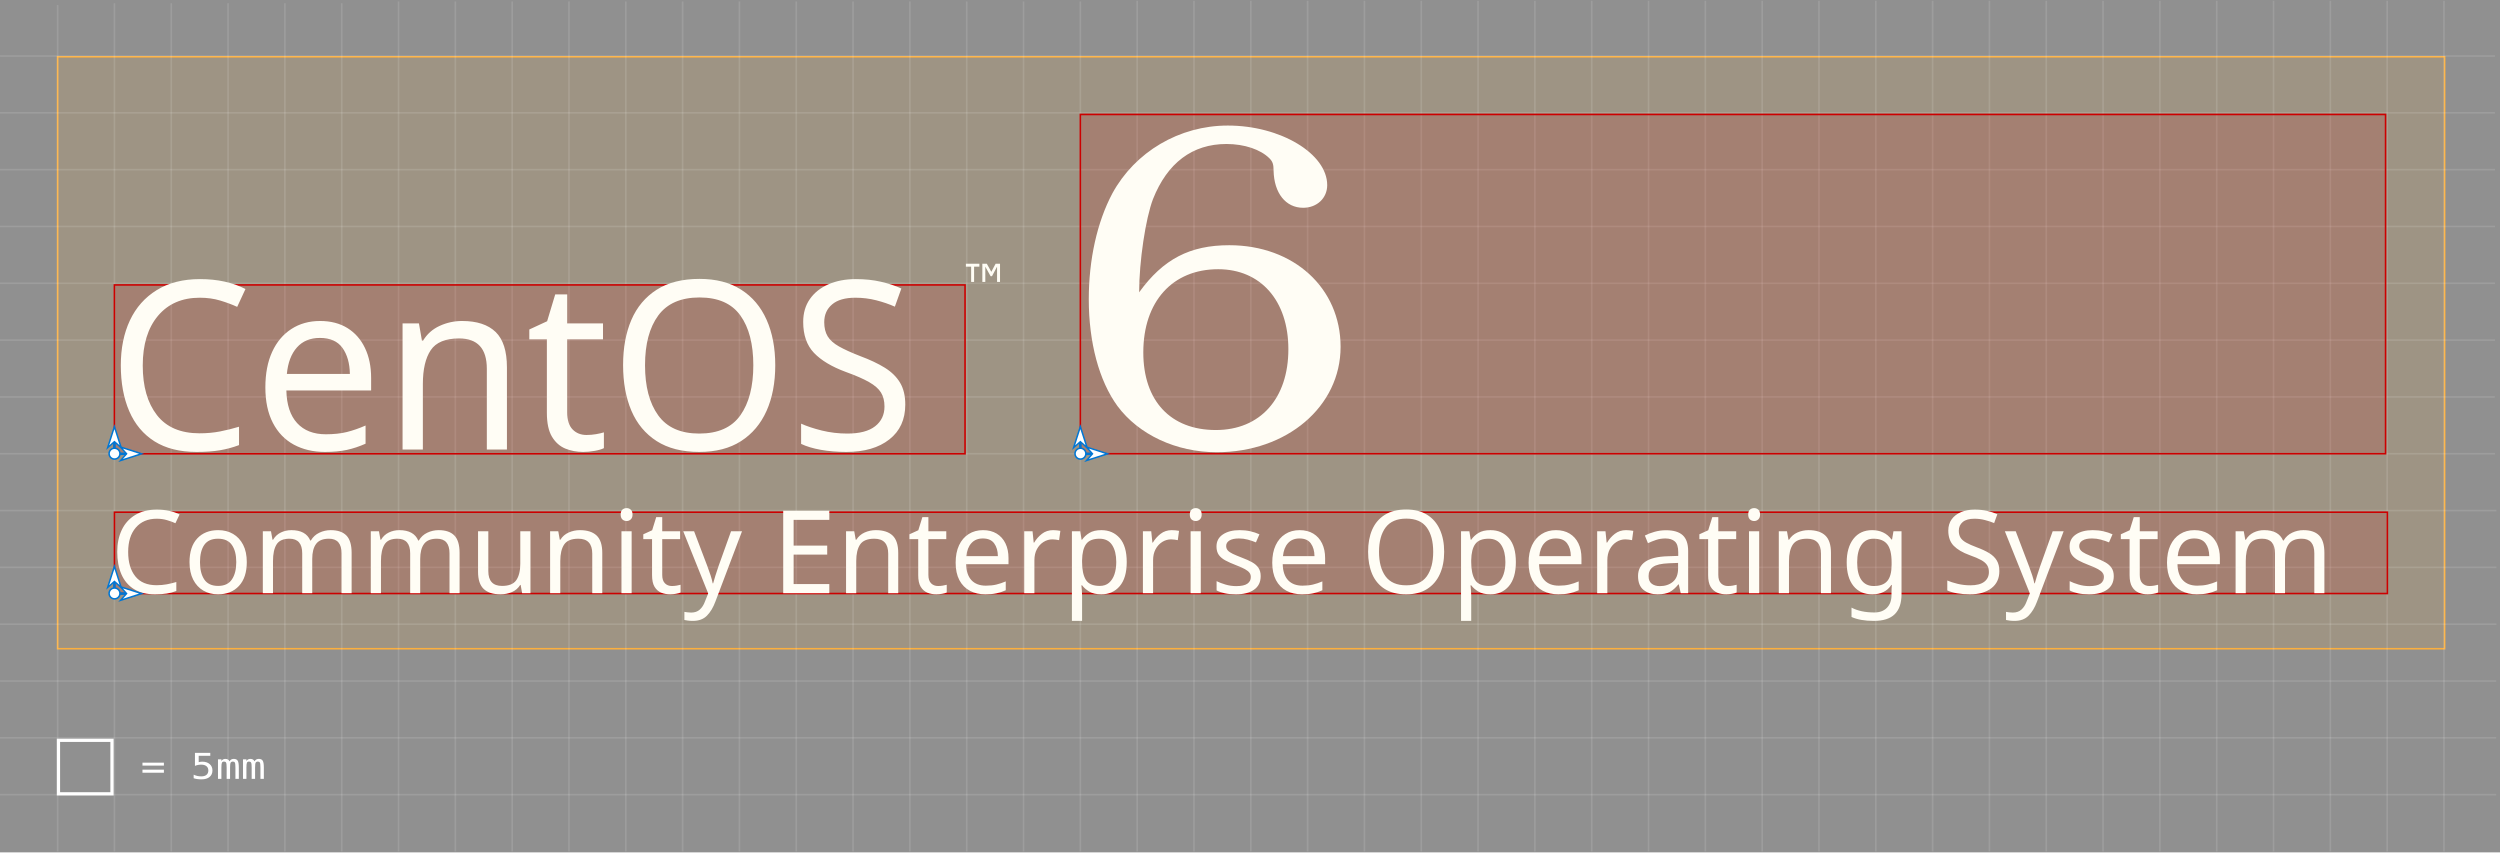
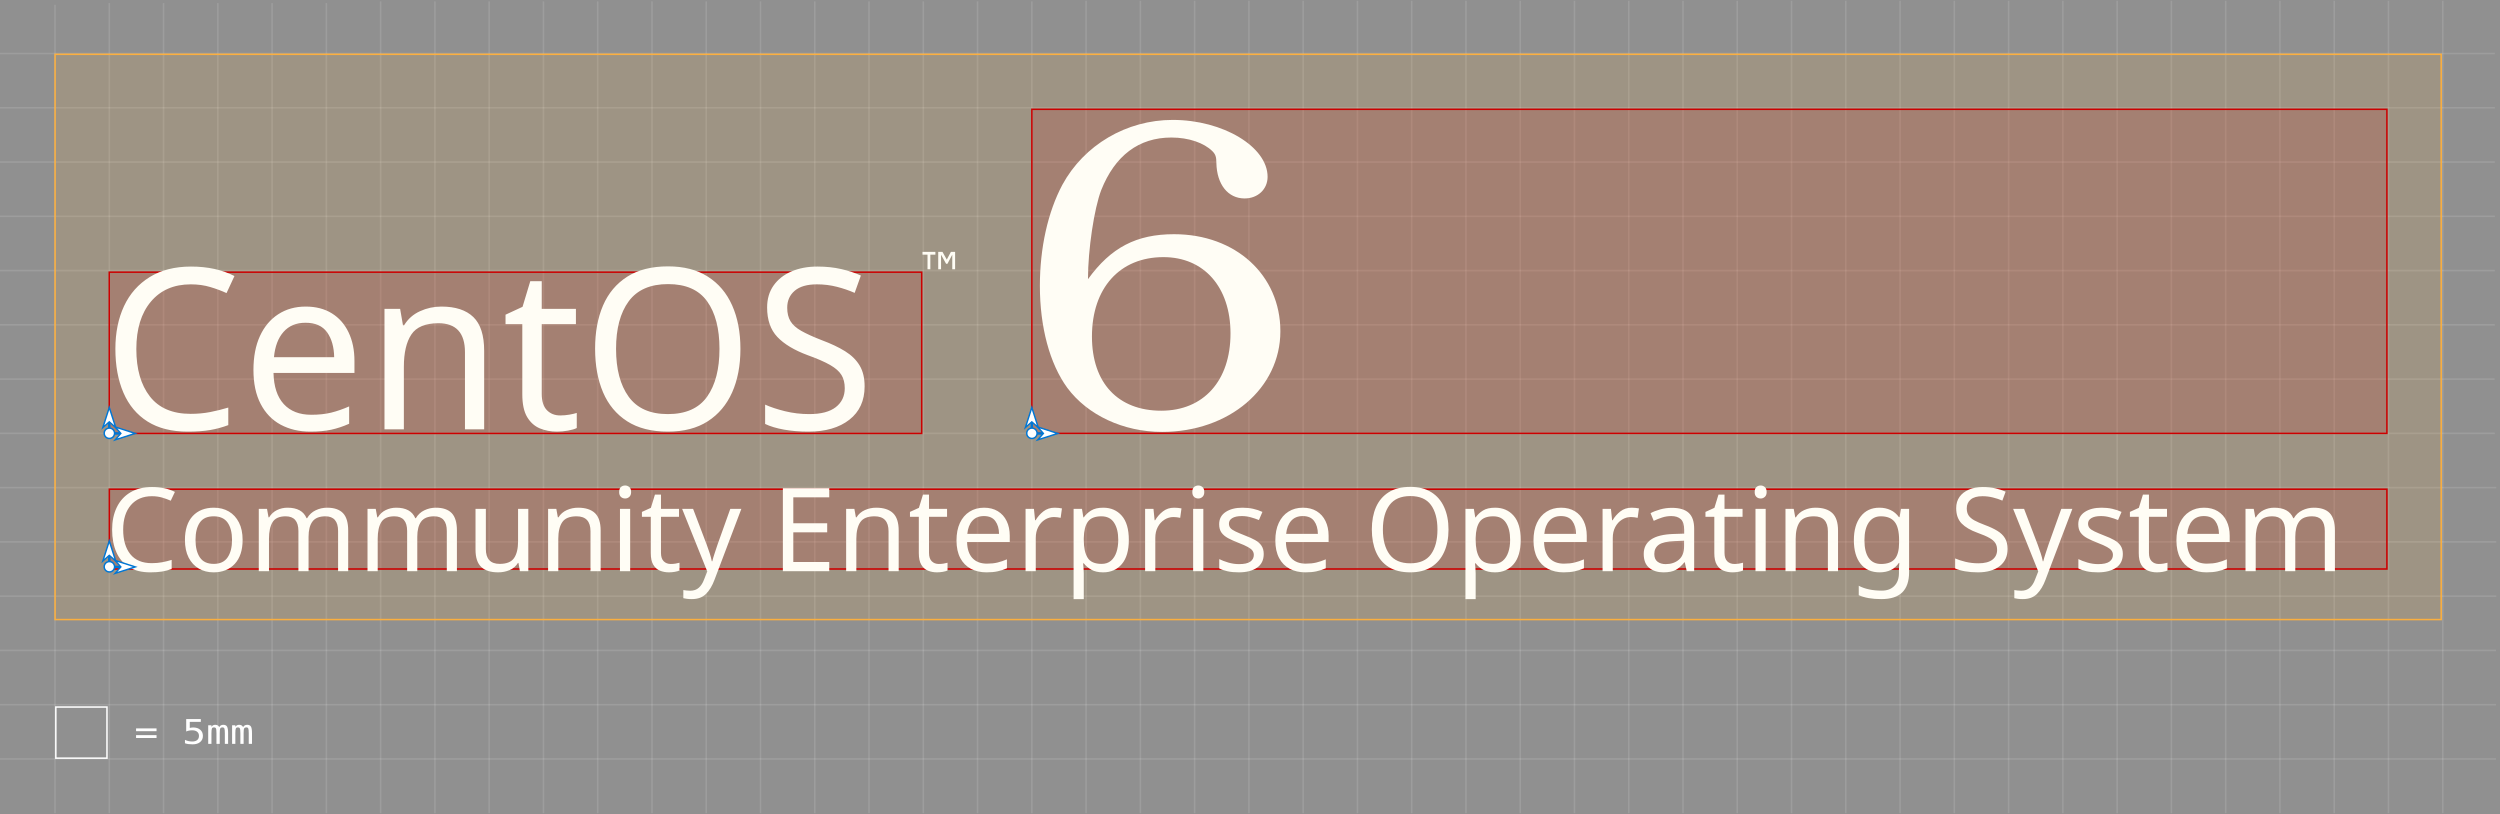
- <svg xmlns="http://www.w3.org/2000/svg" xmlns:xlink="http://www.w3.org/1999/xlink" width="779.528" height="265.748" id="svg3106" version="1.0">
+ <svg xmlns="http://www.w3.org/2000/svg" xmlns:xlink="http://www.w3.org/1999/xlink" width="816.188" height="265.748" id="svg3106" version="1.0">
  <defs id="defs3108">
    <clipPath clipPathUnits="userSpaceOnUse" id="clipPath4429">
      <g transform="matrix(0.9947658,0,0,1,1.786099,0)" id="g4431">
        <path style="fill:#eea623;fill-opacity:1;fill-rule:evenodd;stroke:none;stroke-width:30;stroke-linecap:round;stroke-linejoin:round;marker:none;marker-start:none;marker-mid:none;marker-end:none;stroke-miterlimit:4;stroke-dasharray:none;stroke-dashoffset:0;stroke-opacity:1;visibility:visible;display:inline;overflow:visible" d="M 322.541,2800.938 L 318.106,2806.667 L 313.671,2800.938 L 313.671,2757.795 L 294.732,2757.795 L 318.106,2732.258 L 341.238,2757.795 L 322.541,2757.795 L 322.541,2800.938 z" id="path4433" />
      </g>
    </clipPath>
  </defs>
  <g id="layer1" transform="translate(-0.2825948,-822.0471)">
-     <rect style="fill:#8c8c8c;fill-opacity:0.955;stroke:none;stroke-width:1;stroke-linecap:round;stroke-linejoin:miter;stroke-miterlimit:4;stroke-dasharray:none;stroke-dashoffset:0;stroke-opacity:0.089;display:inline" id="CENTOSARTWORK" width="779.528" height="265.748" x="0.283" y="822.047" clip-path="none" />
-     <rect y="839.764" x="18.249" height="184.56" width="744.297" id="rect5058" style="opacity:1;fill:#fcaf3e;fill-opacity:0.137;stroke:#fcaf3e;stroke-width:0.5;stroke-linecap:round;stroke-linejoin:miter;stroke-miterlimit:4;stroke-dasharray:none;stroke-opacity:1" />
+     <rect style="fill:#8c8c8c;fill-opacity:0.955;stroke:none;stroke-width:1;stroke-linecap:round;stroke-linejoin:miter;stroke-miterlimit:4;stroke-dasharray:none;stroke-dashoffset:0;stroke-opacity:0.089;display:inline" id="CENTOSARTWORK" width="816.188" height="265.748" x="0.283" y="822.047" clip-path="none" />
    <g id="g5132" style="stroke:#ffffff;stroke-width:0.5;stroke-miterlimit:4;stroke-dasharray:none;stroke-opacity:0.118">
      <path id="path3685" d="M 18.249,823.619 L 18.249,1087.545" style="fill:none;fill-rule:evenodd;stroke:#ffffff;stroke-width:0.5;stroke-linecap:butt;stroke-linejoin:miter;stroke-miterlimit:4;stroke-dasharray:none;stroke-opacity:0.118;display:inline" />
-       <path style="fill:none;fill-rule:evenodd;stroke:#ffffff;stroke-width:0.501;stroke-linecap:butt;stroke-linejoin:miter;stroke-miterlimit:4;stroke-dasharray:none;stroke-opacity:0.118;display:inline" d="M 35.965,823.06 L 35.965,1087.545" id="path3687" />
-       <path id="path3689" d="M 53.682,823.06 L 53.682,1087.545" style="fill:none;fill-rule:evenodd;stroke:#ffffff;stroke-width:0.501;stroke-linecap:butt;stroke-linejoin:miter;stroke-miterlimit:4;stroke-dasharray:none;stroke-opacity:0.118;display:inline" />
-       <path style="fill:none;fill-rule:evenodd;stroke:#ffffff;stroke-width:0.501;stroke-linecap:butt;stroke-linejoin:miter;stroke-miterlimit:4;stroke-dasharray:none;stroke-opacity:0.118;display:inline" d="M 71.399,823.06 L 71.399,1087.545" id="path3691" />
-       <path id="path3693" d="M 89.115,823.06 L 89.115,1087.545" style="fill:none;fill-rule:evenodd;stroke:#ffffff;stroke-width:0.501;stroke-linecap:butt;stroke-linejoin:miter;stroke-miterlimit:4;stroke-dasharray:none;stroke-opacity:0.118;display:inline" />
-       <path style="fill:none;fill-rule:evenodd;stroke:#ffffff;stroke-width:0.501;stroke-linecap:butt;stroke-linejoin:miter;stroke-miterlimit:4;stroke-dasharray:none;stroke-opacity:0.118;display:inline" d="M 106.832,823.06 L 106.832,1087.545" id="path3695" />
-       <path id="path3697" d="M 124.548,822.502 L 124.548,1087.545" style="fill:none;fill-rule:evenodd;stroke:#ffffff;stroke-width:0.501;stroke-linecap:butt;stroke-linejoin:miter;stroke-miterlimit:4;stroke-dasharray:none;stroke-opacity:0.118;display:inline" />
-       <path style="fill:none;fill-rule:evenodd;stroke:#ffffff;stroke-width:0.501;stroke-linecap:butt;stroke-linejoin:miter;stroke-miterlimit:4;stroke-dasharray:none;stroke-opacity:0.118;display:inline" d="M 142.265,822.502 L 142.265,1087.545" id="path3699" />
-       <path id="path3701" d="M 159.981,822.502 L 159.981,1087.545" style="fill:none;fill-rule:evenodd;stroke:#ffffff;stroke-width:0.501;stroke-linecap:butt;stroke-linejoin:miter;stroke-miterlimit:4;stroke-dasharray:none;stroke-opacity:0.118;display:inline" />
-       <path style="fill:none;fill-rule:evenodd;stroke:#ffffff;stroke-width:0.501;stroke-linecap:butt;stroke-linejoin:miter;stroke-miterlimit:4;stroke-dasharray:none;stroke-opacity:0.118;display:inline" d="M 177.698,822.502 L 177.698,1087.545" id="path3703" />
-       <path id="path3705" d="M 195.414,822.502 L 195.414,1087.545" style="fill:none;fill-rule:evenodd;stroke:#ffffff;stroke-width:0.501;stroke-linecap:butt;stroke-linejoin:miter;stroke-miterlimit:4;stroke-dasharray:none;stroke-opacity:0.118;display:inline" />
-       <path style="fill:none;fill-rule:evenodd;stroke:#ffffff;stroke-width:0.501;stroke-linecap:butt;stroke-linejoin:miter;stroke-miterlimit:4;stroke-dasharray:none;stroke-opacity:0.118;display:inline" d="M 213.131,822.502 L 213.131,1087.545" id="path3707" />
-       <path id="path3709" d="M 230.847,822.502 L 230.847,1087.545" style="fill:none;fill-rule:evenodd;stroke:#ffffff;stroke-width:0.501;stroke-linecap:butt;stroke-linejoin:miter;stroke-miterlimit:4;stroke-dasharray:none;stroke-opacity:0.118;display:inline" />
-       <path style="fill:none;fill-rule:evenodd;stroke:#ffffff;stroke-width:0.501;stroke-linecap:butt;stroke-linejoin:miter;stroke-miterlimit:4;stroke-dasharray:none;stroke-opacity:0.118;display:inline" d="M 283.997,822.502 L 283.997,1087.545" id="path3711" />
-       <path id="path3713" d="M 266.281,822.502 L 266.281,1087.545" style="fill:none;fill-rule:evenodd;stroke:#ffffff;stroke-width:0.501;stroke-linecap:butt;stroke-linejoin:miter;stroke-miterlimit:4;stroke-dasharray:none;stroke-opacity:0.118;display:inline" />
-       <path id="path3717" d="M 0.533,1034.396 L 778.368,1034.396" style="fill:none;fill-rule:evenodd;stroke:#ffffff;stroke-width:0.5;stroke-linecap:square;stroke-linejoin:miter;stroke-miterlimit:4;stroke-dasharray:none;stroke-opacity:0.118;display:inline" />
-       <path style="fill:none;fill-rule:evenodd;stroke:#ffffff;stroke-width:0.5;stroke-linecap:square;stroke-linejoin:miter;stroke-miterlimit:4;stroke-dasharray:none;stroke-opacity:0.118;display:inline" d="M 0.533,1016.679 L 778.439,1016.679" id="path3719" />
-       <path id="path3721" d="M 0.533,998.962 L 778.439,998.962" style="fill:none;fill-rule:evenodd;stroke:#ffffff;stroke-width:0.5;stroke-linecap:square;stroke-linejoin:miter;stroke-miterlimit:4;stroke-dasharray:none;stroke-opacity:0.118;display:inline" />
-       <path style="fill:none;fill-rule:evenodd;stroke:#ffffff;stroke-width:0.5;stroke-linecap:square;stroke-linejoin:miter;stroke-miterlimit:4;stroke-dasharray:none;stroke-opacity:0.118;display:inline" d="M 0.533,981.246 L 778.437,981.246" id="path3723" />
-       <path id="path3725" d="M 0.533,963.529 L 777.996,963.529" style="fill:none;fill-rule:evenodd;stroke:#ffffff;stroke-width:0.5;stroke-linecap:square;stroke-linejoin:miter;stroke-miterlimit:4;stroke-dasharray:none;stroke-opacity:0.118;display:inline" />
-       <path style="fill:none;fill-rule:evenodd;stroke:#ffffff;stroke-width:0.5;stroke-linecap:square;stroke-linejoin:miter;stroke-miterlimit:4;stroke-dasharray:none;stroke-opacity:0.118;display:inline" d="M 0.533,945.813 L 777.923,945.813" id="path3727" />
-       <path id="path3729" d="M 0.533,928.096 L 777.996,928.096" style="fill:none;fill-rule:evenodd;stroke:#ffffff;stroke-width:0.5;stroke-linecap:square;stroke-linejoin:miter;stroke-miterlimit:4;stroke-dasharray:none;stroke-opacity:0.118;display:inline" />
-       <path style="fill:none;fill-rule:evenodd;stroke:#ffffff;stroke-width:0.501;stroke-linecap:butt;stroke-linejoin:miter;stroke-miterlimit:4;stroke-dasharray:none;stroke-opacity:0.118;display:inline" d="M 248.564,822.502 L 248.564,1087.545" id="path3785" />
-       <path id="path3787" d="M 301.714,822.502 L 301.714,1087.545" style="fill:none;fill-rule:evenodd;stroke:#ffffff;stroke-width:0.501;stroke-linecap:butt;stroke-linejoin:miter;stroke-miterlimit:4;stroke-dasharray:none;stroke-opacity:0.118;display:inline" />
-       <path style="fill:none;fill-rule:evenodd;stroke:#ffffff;stroke-width:0.501;stroke-linecap:butt;stroke-linejoin:miter;stroke-miterlimit:4;stroke-dasharray:none;stroke-opacity:0.118;display:inline" d="M 319.43,822.502 L 319.43,1087.545" id="path3789" />
-       <path id="path3791" d="M 337.147,822.502 L 337.147,1087.545" style="fill:none;fill-rule:evenodd;stroke:#ffffff;stroke-width:0.501;stroke-linecap:butt;stroke-linejoin:miter;stroke-miterlimit:4;stroke-dasharray:none;stroke-opacity:0.118;display:inline" />
-       <path style="fill:none;fill-rule:evenodd;stroke:#ffffff;stroke-width:0.501;stroke-linecap:butt;stroke-linejoin:miter;stroke-miterlimit:4;stroke-dasharray:none;stroke-opacity:0.118;display:inline" d="M 354.863,822.297 L 354.863,1087.545" id="path3793" />
-       <path style="fill:none;fill-rule:evenodd;stroke:#ffffff;stroke-width:0.5;stroke-linecap:square;stroke-linejoin:miter;stroke-miterlimit:4;stroke-dasharray:none;stroke-opacity:0.118;display:inline" d="M 0.533,910.38 L 777.995,910.38" id="path6619" />
-       <path id="path6621" d="M 0.533,892.663 L 777.995,892.663" style="fill:none;fill-rule:evenodd;stroke:#ffffff;stroke-width:0.5;stroke-linecap:square;stroke-linejoin:miter;stroke-miterlimit:4;stroke-dasharray:none;stroke-opacity:0.118;display:inline" />
-       <path id="path4235" d="M 372.58,822.297 L 372.58,1087.545" style="fill:none;fill-rule:evenodd;stroke:#ffffff;stroke-width:0.501;stroke-linecap:butt;stroke-linejoin:miter;stroke-miterlimit:4;stroke-dasharray:none;stroke-opacity:0.118;display:inline" />
-       <path style="fill:none;fill-rule:evenodd;stroke:#ffffff;stroke-width:0.501;stroke-linecap:butt;stroke-linejoin:miter;stroke-miterlimit:4;stroke-dasharray:none;stroke-opacity:0.118;display:inline" d="M 390.296,822.297 L 390.296,1087.545" id="path4237" />
-       <path id="path4239" d="M 408.013,822.297 L 408.013,1087.545" style="fill:none;fill-rule:evenodd;stroke:#ffffff;stroke-width:0.501;stroke-linecap:butt;stroke-linejoin:miter;stroke-miterlimit:4;stroke-dasharray:none;stroke-opacity:0.118;display:inline" />
-       <path style="fill:none;fill-rule:evenodd;stroke:#ffffff;stroke-width:0.501;stroke-linecap:butt;stroke-linejoin:miter;stroke-miterlimit:4;stroke-dasharray:none;stroke-opacity:0.118;display:inline" d="M 425.73,822.297 L 425.73,1087.545" id="path5011" />
-       <path id="path2647" d="M 443.446,822.297 L 443.446,1087.545" style="fill:none;fill-rule:evenodd;stroke:#ffffff;stroke-width:0.501;stroke-linecap:butt;stroke-linejoin:miter;stroke-miterlimit:4;stroke-dasharray:none;stroke-opacity:0.118;display:inline" />
-       <path style="fill:none;fill-rule:evenodd;stroke:#ffffff;stroke-width:0.5;stroke-linecap:square;stroke-linejoin:miter;stroke-miterlimit:4;stroke-dasharray:none;stroke-opacity:0.118;display:inline" d="M 0.533,1052.112 L 778.368,1052.112" id="path2479" />
-       <path id="path2481" d="M 0.533,1069.829 L 778.368,1069.829" style="fill:none;fill-rule:evenodd;stroke:#ffffff;stroke-width:0.5;stroke-linecap:square;stroke-linejoin:miter;stroke-miterlimit:4;stroke-dasharray:none;stroke-opacity:0.118;display:inline" />
-       <path style="fill:none;fill-rule:evenodd;stroke:#ffffff;stroke-width:0.501;stroke-linecap:butt;stroke-linejoin:miter;stroke-miterlimit:4;stroke-dasharray:none;stroke-opacity:0.118;display:inline" d="M 461.163,822.297 L 461.163,1087.545" id="path2485" />
-       <path id="path2487" d="M 478.879,822.297 L 478.879,1087.545" style="fill:none;fill-rule:evenodd;stroke:#ffffff;stroke-width:0.501;stroke-linecap:butt;stroke-linejoin:miter;stroke-miterlimit:4;stroke-dasharray:none;stroke-opacity:0.118;display:inline" />
-       <path style="fill:none;fill-rule:evenodd;stroke:#ffffff;stroke-width:0.501;stroke-linecap:butt;stroke-linejoin:miter;stroke-miterlimit:4;stroke-dasharray:none;stroke-opacity:0.118;display:inline" d="M 496.596,822.297 L 496.596,1087.545" id="path2489" />
-       <path id="path2491" d="M 514.312,822.297 L 514.312,1087.545" style="fill:none;fill-rule:evenodd;stroke:#ffffff;stroke-width:0.501;stroke-linecap:butt;stroke-linejoin:miter;stroke-miterlimit:4;stroke-dasharray:none;stroke-opacity:0.118;display:inline" />
-       <path style="fill:none;fill-rule:evenodd;stroke:#ffffff;stroke-width:0.501;stroke-linecap:butt;stroke-linejoin:miter;stroke-miterlimit:4;stroke-dasharray:none;stroke-opacity:0.118;display:inline" d="M 532.029,822.297 L 532.029,1087.545" id="path2493" />
-       <path id="path2495" d="M 549.745,822.297 L 549.745,1087.545" style="fill:none;fill-rule:evenodd;stroke:#ffffff;stroke-width:0.501;stroke-linecap:butt;stroke-linejoin:miter;stroke-miterlimit:4;stroke-dasharray:none;stroke-opacity:0.118;display:inline" />
-       <path style="fill:none;fill-rule:evenodd;stroke:#ffffff;stroke-width:0.501;stroke-linecap:butt;stroke-linejoin:miter;stroke-miterlimit:4;stroke-dasharray:none;stroke-opacity:0.118;display:inline" d="M 567.462,822.297 L 567.462,1087.545" id="path2497" />
-       <path id="path2499" d="M 585.179,822.297 L 585.179,1087.545" style="fill:none;fill-rule:evenodd;stroke:#ffffff;stroke-width:0.501;stroke-linecap:butt;stroke-linejoin:miter;stroke-miterlimit:4;stroke-dasharray:none;stroke-opacity:0.118;display:inline" />
-       <path style="fill:none;fill-rule:evenodd;stroke:#ffffff;stroke-width:0.501;stroke-linecap:butt;stroke-linejoin:miter;stroke-miterlimit:4;stroke-dasharray:none;stroke-opacity:0.118;display:inline" d="M 602.895,822.297 L 602.895,1087.545" id="path2501" />
-       <path id="path2503" d="M 620.612,822.297 L 620.612,1087.545" style="fill:none;fill-rule:evenodd;stroke:#ffffff;stroke-width:0.501;stroke-linecap:butt;stroke-linejoin:miter;stroke-miterlimit:4;stroke-dasharray:none;stroke-opacity:0.118;display:inline" />
-       <path style="fill:none;fill-rule:evenodd;stroke:#ffffff;stroke-width:0.501;stroke-linecap:butt;stroke-linejoin:miter;stroke-miterlimit:4;stroke-dasharray:none;stroke-opacity:0.118;display:inline" d="M 638.328,822.297 L 638.328,1087.545" id="path2505" />
-       <path id="path2507" d="M 656.045,822.297 L 656.045,1087.545" style="fill:none;fill-rule:evenodd;stroke:#ffffff;stroke-width:0.501;stroke-linecap:butt;stroke-linejoin:miter;stroke-miterlimit:4;stroke-dasharray:none;stroke-opacity:0.118;display:inline" />
-       <path style="fill:none;fill-rule:evenodd;stroke:#ffffff;stroke-width:0.501;stroke-linecap:butt;stroke-linejoin:miter;stroke-miterlimit:4;stroke-dasharray:none;stroke-opacity:0.118;display:inline" d="M 709.194,822.297 L 709.194,1087.545" id="path2509" />
-       <path id="path2511" d="M 673.761,822.297 L 673.761,1087.545" style="fill:none;fill-rule:evenodd;stroke:#ffffff;stroke-width:0.501;stroke-linecap:butt;stroke-linejoin:miter;stroke-miterlimit:4;stroke-dasharray:none;stroke-opacity:0.118;display:inline" />
-       <path style="fill:none;fill-rule:evenodd;stroke:#ffffff;stroke-width:0.501;stroke-linecap:butt;stroke-linejoin:miter;stroke-miterlimit:4;stroke-dasharray:none;stroke-opacity:0.118;display:inline" d="M 691.478,822.297 L 691.478,1087.545" id="path2513" />
-       <path id="path2515" d="M 744.627,822.297 L 744.627,1087.545" style="fill:none;fill-rule:evenodd;stroke:#ffffff;stroke-width:0.501;stroke-linecap:butt;stroke-linejoin:miter;stroke-miterlimit:4;stroke-dasharray:none;stroke-opacity:0.118;display:inline" />
-       <path style="fill:none;fill-rule:evenodd;stroke:#ffffff;stroke-width:0.501;stroke-linecap:butt;stroke-linejoin:miter;stroke-miterlimit:4;stroke-dasharray:none;stroke-opacity:0.118;display:inline" d="M 726.911,822.297 L 726.911,1087.545" id="path2517" />
-       <path id="path2519" d="M 762.344,822.297 L 762.344,1087.545" style="fill:none;fill-rule:evenodd;stroke:#ffffff;stroke-width:0.501;stroke-linecap:butt;stroke-linejoin:miter;stroke-miterlimit:4;stroke-dasharray:none;stroke-opacity:0.118;display:inline" />
-       <path id="path9589" d="M 0.533,874.947 L 777.995,874.947" style="fill:none;fill-rule:evenodd;stroke:#ffffff;stroke-width:0.5;stroke-linecap:square;stroke-linejoin:miter;stroke-miterlimit:4;stroke-dasharray:none;stroke-opacity:0.118;display:inline" />
-       <path style="fill:none;fill-rule:evenodd;stroke:#ffffff;stroke-width:0.5;stroke-linecap:square;stroke-linejoin:miter;stroke-miterlimit:4;stroke-dasharray:none;stroke-opacity:0.118;display:inline" d="M 0.533,857.23 L 777.995,857.23" id="path9591" />
-       <path id="path9593" d="M 0.533,839.514 L 777.995,839.514" style="fill:none;fill-rule:evenodd;stroke:#ffffff;stroke-width:0.5;stroke-linecap:square;stroke-linejoin:miter;stroke-miterlimit:4;stroke-dasharray:none;stroke-opacity:0.118;display:inline" />
+       <path style="fill:none;fill-rule:evenodd;stroke:#ffffff;stroke-width:0.5;stroke-linecap:butt;stroke-linejoin:miter;stroke-miterlimit:4;stroke-dasharray:none;stroke-opacity:0.118;display:inline" d="M 35.965,823.06 L 35.965,1087.545" id="path3687" />
+       <path id="path3689" d="M 53.682,823.06 L 53.682,1087.545" style="fill:none;fill-rule:evenodd;stroke:#ffffff;stroke-width:0.5;stroke-linecap:butt;stroke-linejoin:miter;stroke-miterlimit:4;stroke-dasharray:none;stroke-opacity:0.118;display:inline" />
+       <path style="fill:none;fill-rule:evenodd;stroke:#ffffff;stroke-width:0.5;stroke-linecap:butt;stroke-linejoin:miter;stroke-miterlimit:4;stroke-dasharray:none;stroke-opacity:0.118;display:inline" d="M 71.399,823.06 L 71.399,1087.545" id="path3691" />
+       <path id="path3693" d="M 89.115,823.06 L 89.115,1087.545" style="fill:none;fill-rule:evenodd;stroke:#ffffff;stroke-width:0.5;stroke-linecap:butt;stroke-linejoin:miter;stroke-miterlimit:4;stroke-dasharray:none;stroke-opacity:0.118;display:inline" />
+       <path style="fill:none;fill-rule:evenodd;stroke:#ffffff;stroke-width:0.5;stroke-linecap:butt;stroke-linejoin:miter;stroke-miterlimit:4;stroke-dasharray:none;stroke-opacity:0.118;display:inline" d="M 106.832,823.06 L 106.832,1087.545" id="path3695" />
+       <path id="path3697" d="M 124.548,822.502 L 124.548,1087.545" style="fill:none;fill-rule:evenodd;stroke:#ffffff;stroke-width:0.5;stroke-linecap:butt;stroke-linejoin:miter;stroke-miterlimit:4;stroke-dasharray:none;stroke-opacity:0.118;display:inline" />
+       <path style="fill:none;fill-rule:evenodd;stroke:#ffffff;stroke-width:0.5;stroke-linecap:butt;stroke-linejoin:miter;stroke-miterlimit:4;stroke-dasharray:none;stroke-opacity:0.118;display:inline" d="M 142.265,822.502 L 142.265,1087.545" id="path3699" />
+       <path id="path3701" d="M 159.981,822.502 L 159.981,1087.545" style="fill:none;fill-rule:evenodd;stroke:#ffffff;stroke-width:0.5;stroke-linecap:butt;stroke-linejoin:miter;stroke-miterlimit:4;stroke-dasharray:none;stroke-opacity:0.118;display:inline" />
+       <path style="fill:none;fill-rule:evenodd;stroke:#ffffff;stroke-width:0.5;stroke-linecap:butt;stroke-linejoin:miter;stroke-miterlimit:4;stroke-dasharray:none;stroke-opacity:0.118;display:inline" d="M 177.698,822.502 L 177.698,1087.545" id="path3703" />
+       <path id="path3705" d="M 195.414,822.502 L 195.414,1087.545" style="fill:none;fill-rule:evenodd;stroke:#ffffff;stroke-width:0.5;stroke-linecap:butt;stroke-linejoin:miter;stroke-miterlimit:4;stroke-dasharray:none;stroke-opacity:0.118;display:inline" />
+       <path style="fill:none;fill-rule:evenodd;stroke:#ffffff;stroke-width:0.5;stroke-linecap:butt;stroke-linejoin:miter;stroke-miterlimit:4;stroke-dasharray:none;stroke-opacity:0.118;display:inline" d="M 213.131,822.502 L 213.131,1087.545" id="path3707" />
+       <path id="path3709" d="M 230.847,822.502 L 230.847,1087.545" style="fill:none;fill-rule:evenodd;stroke:#ffffff;stroke-width:0.5;stroke-linecap:butt;stroke-linejoin:miter;stroke-miterlimit:4;stroke-dasharray:none;stroke-opacity:0.118;display:inline" />
+       <path style="fill:none;fill-rule:evenodd;stroke:#ffffff;stroke-width:0.5;stroke-linecap:butt;stroke-linejoin:miter;stroke-miterlimit:4;stroke-dasharray:none;stroke-opacity:0.118;display:inline" d="M 283.997,822.502 L 283.997,1087.545" id="path3711" />
+       <path id="path3713" d="M 266.281,822.502 L 266.281,1087.545" style="fill:none;fill-rule:evenodd;stroke:#ffffff;stroke-width:0.5;stroke-linecap:butt;stroke-linejoin:miter;stroke-miterlimit:4;stroke-dasharray:none;stroke-opacity:0.118;display:inline" />
+       <path id="path3717" d="M 0.538,1034.391 L 814.913,1034.391" style="fill:none;fill-rule:evenodd;stroke:#ffffff;stroke-width:0.512;stroke-linecap:square;stroke-linejoin:miter;stroke-miterlimit:4;stroke-dasharray:none;stroke-opacity:0.118;display:inline" />
+       <path style="fill:none;fill-rule:evenodd;stroke:#ffffff;stroke-width:0.512;stroke-linecap:square;stroke-linejoin:miter;stroke-miterlimit:4;stroke-dasharray:none;stroke-opacity:0.118;display:inline" d="M 0.538,1016.676 L 814.987,1016.676" id="path3719" />
+       <path id="path3721" d="M 0.538,998.96 L 814.987,998.96" style="fill:none;fill-rule:evenodd;stroke:#ffffff;stroke-width:0.512;stroke-linecap:square;stroke-linejoin:miter;stroke-miterlimit:4;stroke-dasharray:none;stroke-opacity:0.118;display:inline" />
+       <path style="fill:none;fill-rule:evenodd;stroke:#ffffff;stroke-width:0.512;stroke-linecap:square;stroke-linejoin:miter;stroke-miterlimit:4;stroke-dasharray:none;stroke-opacity:0.118;display:inline" d="M 0.538,981.245 L 814.985,981.245" id="path3723" />
+       <path id="path3725" d="M 0.538,963.529 L 814.523,963.529" style="fill:none;fill-rule:evenodd;stroke:#ffffff;stroke-width:0.512;stroke-linecap:square;stroke-linejoin:miter;stroke-miterlimit:4;stroke-dasharray:none;stroke-opacity:0.118;display:inline" />
+       <path style="fill:none;fill-rule:evenodd;stroke:#ffffff;stroke-width:0.512;stroke-linecap:square;stroke-linejoin:miter;stroke-miterlimit:4;stroke-dasharray:none;stroke-opacity:0.118;display:inline" d="M 0.538,945.813 L 814.447,945.813" id="path3727" />
+       <path id="path3729" d="M 0.538,928.098 L 814.523,928.098" style="fill:none;fill-rule:evenodd;stroke:#ffffff;stroke-width:0.512;stroke-linecap:square;stroke-linejoin:miter;stroke-miterlimit:4;stroke-dasharray:none;stroke-opacity:0.118;display:inline" />
+       <path style="fill:none;fill-rule:evenodd;stroke:#ffffff;stroke-width:0.5;stroke-linecap:butt;stroke-linejoin:miter;stroke-miterlimit:4;stroke-dasharray:none;stroke-opacity:0.118;display:inline" d="M 248.564,822.502 L 248.564,1087.545" id="path3785" />
+       <path id="path3787" d="M 301.714,822.502 L 301.714,1087.545" style="fill:none;fill-rule:evenodd;stroke:#ffffff;stroke-width:0.5;stroke-linecap:butt;stroke-linejoin:miter;stroke-miterlimit:4;stroke-dasharray:none;stroke-opacity:0.118;display:inline" />
+       <path style="fill:none;fill-rule:evenodd;stroke:#ffffff;stroke-width:0.5;stroke-linecap:butt;stroke-linejoin:miter;stroke-miterlimit:4;stroke-dasharray:none;stroke-opacity:0.118;display:inline" d="M 319.43,822.502 L 319.43,1087.545" id="path3789" />
+       <path id="path3791" d="M 337.147,822.502 L 337.147,1087.545" style="fill:none;fill-rule:evenodd;stroke:#ffffff;stroke-width:0.5;stroke-linecap:butt;stroke-linejoin:miter;stroke-miterlimit:4;stroke-dasharray:none;stroke-opacity:0.118;display:inline" />
+       <path style="fill:none;fill-rule:evenodd;stroke:#ffffff;stroke-width:0.5;stroke-linecap:butt;stroke-linejoin:miter;stroke-miterlimit:4;stroke-dasharray:none;stroke-opacity:0.118;display:inline" d="M 354.863,822.297 L 354.863,1087.545" id="path3793" />
+       <path style="fill:none;fill-rule:evenodd;stroke:#ffffff;stroke-width:0.512;stroke-linecap:square;stroke-linejoin:miter;stroke-miterlimit:4;stroke-dasharray:none;stroke-opacity:0.118;display:inline" d="M 0.538,910.382 L 814.522,910.382" id="path6619" />
+       <path id="path6621" d="M 0.538,892.666 L 814.522,892.666" style="fill:none;fill-rule:evenodd;stroke:#ffffff;stroke-width:0.512;stroke-linecap:square;stroke-linejoin:miter;stroke-miterlimit:4;stroke-dasharray:none;stroke-opacity:0.118;display:inline" />
+       <path id="path4235" d="M 372.58,822.297 L 372.58,1087.545" style="fill:none;fill-rule:evenodd;stroke:#ffffff;stroke-width:0.5;stroke-linecap:butt;stroke-linejoin:miter;stroke-miterlimit:4;stroke-dasharray:none;stroke-opacity:0.118;display:inline" />
+       <path style="fill:none;fill-rule:evenodd;stroke:#ffffff;stroke-width:0.5;stroke-linecap:butt;stroke-linejoin:miter;stroke-miterlimit:4;stroke-dasharray:none;stroke-opacity:0.118;display:inline" d="M 390.296,822.297 L 390.296,1087.545" id="path4237" />
+       <path id="path4239" d="M 408.013,822.297 L 408.013,1087.545" style="fill:none;fill-rule:evenodd;stroke:#ffffff;stroke-width:0.5;stroke-linecap:butt;stroke-linejoin:miter;stroke-miterlimit:4;stroke-dasharray:none;stroke-opacity:0.118;display:inline" />
+       <path style="fill:none;fill-rule:evenodd;stroke:#ffffff;stroke-width:0.5;stroke-linecap:butt;stroke-linejoin:miter;stroke-miterlimit:4;stroke-dasharray:none;stroke-opacity:0.118;display:inline" d="M 425.73,822.297 L 425.73,1087.545" id="path5011" />
+       <path id="path2647" d="M 443.446,822.297 L 443.446,1087.545" style="fill:none;fill-rule:evenodd;stroke:#ffffff;stroke-width:0.5;stroke-linecap:butt;stroke-linejoin:miter;stroke-miterlimit:4;stroke-dasharray:none;stroke-opacity:0.118;display:inline" />
+       <path style="fill:none;fill-rule:evenodd;stroke:#ffffff;stroke-width:0.512;stroke-linecap:square;stroke-linejoin:miter;stroke-miterlimit:4;stroke-dasharray:none;stroke-opacity:0.118;display:inline" d="M 0.538,1052.107 L 814.913,1052.107" id="path2479" />
+       <path id="path2481" d="M 0.538,1069.823 L 814.913,1069.823" style="fill:none;fill-rule:evenodd;stroke:#ffffff;stroke-width:0.512;stroke-linecap:square;stroke-linejoin:miter;stroke-miterlimit:4;stroke-dasharray:none;stroke-opacity:0.118;display:inline" />
+       <path style="fill:none;fill-rule:evenodd;stroke:#ffffff;stroke-width:0.5;stroke-linecap:butt;stroke-linejoin:miter;stroke-miterlimit:4;stroke-dasharray:none;stroke-opacity:0.118;display:inline" d="M 461.163,822.297 L 461.163,1087.545" id="path2485" />
+       <path id="path2487" d="M 478.879,822.297 L 478.879,1087.545" style="fill:none;fill-rule:evenodd;stroke:#ffffff;stroke-width:0.5;stroke-linecap:butt;stroke-linejoin:miter;stroke-miterlimit:4;stroke-dasharray:none;stroke-opacity:0.118;display:inline" />
+       <path style="fill:none;fill-rule:evenodd;stroke:#ffffff;stroke-width:0.5;stroke-linecap:butt;stroke-linejoin:miter;stroke-miterlimit:4;stroke-dasharray:none;stroke-opacity:0.118;display:inline" d="M 496.596,822.297 L 496.596,1087.545" id="path2489" />
+       <path id="path2491" d="M 514.312,822.297 L 514.312,1087.545" style="fill:none;fill-rule:evenodd;stroke:#ffffff;stroke-width:0.5;stroke-linecap:butt;stroke-linejoin:miter;stroke-miterlimit:4;stroke-dasharray:none;stroke-opacity:0.118;display:inline" />
+       <path style="fill:none;fill-rule:evenodd;stroke:#ffffff;stroke-width:0.5;stroke-linecap:butt;stroke-linejoin:miter;stroke-miterlimit:4;stroke-dasharray:none;stroke-opacity:0.118;display:inline" d="M 532.029,822.297 L 532.029,1087.545" id="path2493" />
+       <path id="path2495" d="M 549.745,822.297 L 549.745,1087.545" style="fill:none;fill-rule:evenodd;stroke:#ffffff;stroke-width:0.5;stroke-linecap:butt;stroke-linejoin:miter;stroke-miterlimit:4;stroke-dasharray:none;stroke-opacity:0.118;display:inline" />
+       <path style="fill:none;fill-rule:evenodd;stroke:#ffffff;stroke-width:0.5;stroke-linecap:butt;stroke-linejoin:miter;stroke-miterlimit:4;stroke-dasharray:none;stroke-opacity:0.118;display:inline" d="M 567.462,822.297 L 567.462,1087.545" id="path2497" />
+       <path id="path2499" d="M 585.178,822.297 L 585.178,1087.545" style="fill:none;fill-rule:evenodd;stroke:#ffffff;stroke-width:0.5;stroke-linecap:butt;stroke-linejoin:miter;stroke-miterlimit:4;stroke-dasharray:none;stroke-opacity:0.118;display:inline" />
+       <path style="fill:none;fill-rule:evenodd;stroke:#ffffff;stroke-width:0.5;stroke-linecap:butt;stroke-linejoin:miter;stroke-miterlimit:4;stroke-dasharray:none;stroke-opacity:0.118;display:inline" d="M 602.895,822.297 L 602.895,1087.545" id="path2501" />
+       <path id="path2503" d="M 620.612,822.297 L 620.612,1087.545" style="fill:none;fill-rule:evenodd;stroke:#ffffff;stroke-width:0.5;stroke-linecap:butt;stroke-linejoin:miter;stroke-miterlimit:4;stroke-dasharray:none;stroke-opacity:0.118;display:inline" />
+       <path style="fill:none;fill-rule:evenodd;stroke:#ffffff;stroke-width:0.5;stroke-linecap:butt;stroke-linejoin:miter;stroke-miterlimit:4;stroke-dasharray:none;stroke-opacity:0.118;display:inline" d="M 638.328,822.297 L 638.328,1087.545" id="path2505" />
+       <path id="path2507" d="M 656.045,822.297 L 656.045,1087.545" style="fill:none;fill-rule:evenodd;stroke:#ffffff;stroke-width:0.5;stroke-linecap:butt;stroke-linejoin:miter;stroke-miterlimit:4;stroke-dasharray:none;stroke-opacity:0.118;display:inline" />
+       <path style="fill:none;fill-rule:evenodd;stroke:#ffffff;stroke-width:0.5;stroke-linecap:butt;stroke-linejoin:miter;stroke-miterlimit:4;stroke-dasharray:none;stroke-opacity:0.118;display:inline" d="M 709.194,822.297 L 709.194,1087.545" id="path2509" />
+       <path id="path2511" d="M 673.761,822.297 L 673.761,1087.545" style="fill:none;fill-rule:evenodd;stroke:#ffffff;stroke-width:0.5;stroke-linecap:butt;stroke-linejoin:miter;stroke-miterlimit:4;stroke-dasharray:none;stroke-opacity:0.118;display:inline" />
+       <path style="fill:none;fill-rule:evenodd;stroke:#ffffff;stroke-width:0.5;stroke-linecap:butt;stroke-linejoin:miter;stroke-miterlimit:4;stroke-dasharray:none;stroke-opacity:0.118;display:inline" d="M 691.478,822.297 L 691.478,1087.545" id="path2513" />
+       <path id="path2515" d="M 744.627,822.297 L 744.627,1087.545" style="fill:none;fill-rule:evenodd;stroke:#ffffff;stroke-width:0.5;stroke-linecap:butt;stroke-linejoin:miter;stroke-miterlimit:4;stroke-dasharray:none;stroke-opacity:0.118;display:inline" />
+       <path style="fill:none;fill-rule:evenodd;stroke:#ffffff;stroke-width:0.5;stroke-linecap:butt;stroke-linejoin:miter;stroke-miterlimit:4;stroke-dasharray:none;stroke-opacity:0.118;display:inline" d="M 726.911,822.297 L 726.911,1087.545" id="path2517" />
+       <path id="path2519" d="M 762.344,822.297 L 762.344,1087.545" style="fill:none;fill-rule:evenodd;stroke:#ffffff;stroke-width:0.5;stroke-linecap:butt;stroke-linejoin:miter;stroke-miterlimit:4;stroke-dasharray:none;stroke-opacity:0.118;display:inline" />
+       <path id="path9589" d="M 0.538,874.951 L 814.522,874.951" style="fill:none;fill-rule:evenodd;stroke:#ffffff;stroke-width:0.512;stroke-linecap:square;stroke-linejoin:miter;stroke-miterlimit:4;stroke-dasharray:none;stroke-opacity:0.118;display:inline" />
+       <path style="fill:none;fill-rule:evenodd;stroke:#ffffff;stroke-width:0.512;stroke-linecap:square;stroke-linejoin:miter;stroke-miterlimit:4;stroke-dasharray:none;stroke-opacity:0.118;display:inline" d="M 0.538,857.235 L 814.522,857.235" id="path9591" />
+       <path id="path9593" d="M 0.538,839.519 L 814.522,839.519" style="fill:none;fill-rule:evenodd;stroke:#ffffff;stroke-width:0.512;stroke-linecap:square;stroke-linejoin:miter;stroke-miterlimit:4;stroke-dasharray:none;stroke-opacity:0.118;display:inline" />
+       <path style="fill:none;fill-rule:evenodd;stroke:#ffffff;stroke-width:0.5;stroke-linecap:butt;stroke-linejoin:miter;stroke-miterlimit:4;stroke-dasharray:none;stroke-opacity:0.118;display:inline" d="M 780.061,822.297 L 780.061,1087.545" id="path4315" />
+       <path id="path4317" d="M 797.777,822.297 L 797.777,1087.545" style="fill:none;fill-rule:evenodd;stroke:#ffffff;stroke-width:0.5;stroke-linecap:butt;stroke-linejoin:miter;stroke-miterlimit:4;stroke-dasharray:none;stroke-opacity:0.118;display:inline" />
    </g>
+     <rect y="839.769" x="18.255" height="184.549" width="779.016" id="rect5058" style="opacity:1;fill:#fcaf3e;fill-opacity:0.137;stroke:#fcaf3e;stroke-width:0.5;stroke-linecap:round;stroke-linejoin:miter;stroke-miterlimit:4;stroke-dasharray:none;stroke-opacity:1" />
    <text xml:space="preserve" style="font-size:11.11px;font-style:normal;font-variant:normal;font-weight:normal;font-stretch:normal;text-align:start;line-height:125%;writing-mode:lr-tb;text-anchor:start;fill:#ffffff;fill-opacity:1;stroke:none;stroke-width:1;stroke-linecap:butt;stroke-linejoin:miter;stroke-miterlimit:4;stroke-dasharray:none;stroke-opacity:1;font-family:DejaVu LGC Sans Mono;-inkscape-font-specification:DejaVu LGC Sans Mono" x="40.87" y="1150.281" id="text5060" transform="scale(1.080181,0.925771)">
      <tspan id="tspan5062" x="40.87" y="1150.281" style="font-size:12px">= 5mm</tspan>
    </text>
-     <rect style="opacity:1;fill:none;fill-opacity:1;stroke:#ffffff;stroke-width:1.018;stroke-linecap:round;stroke-linejoin:miter;stroke-miterlimit:4;stroke-dasharray:none;stroke-opacity:1" id="rect5066" width="16.699" height="16.699" x="18.508" y="1052.871" />
+     <rect style="opacity:1;fill:none;fill-opacity:1;stroke:#ffffff;stroke-width:0.5;stroke-linecap:round;stroke-linejoin:miter;stroke-miterlimit:4;stroke-dasharray:none;stroke-opacity:1" id="rect5066" width="16.699" height="16.699" x="18.508" y="1052.871" />
    <text xml:space="preserve" style="font-size:18.264px;font-style:normal;font-weight:normal;fill:#fffdf5;fill-opacity:1;stroke:none;stroke-width:1;stroke-linecap:butt;stroke-linejoin:miter;stroke-miterlimit:4;stroke-dasharray:none;stroke-opacity:1;font-family:Bitstream Vera Sans" x="328.937" y="835.497" id="text5087" transform="scale(0.9092079,1.099858)">
      <tspan id="tspan5089" x="328.937" y="835.497">™</tspan>
    </text>
-     <rect y="857.729" x="337.146" height="105.801" width="406.982" id="rect9587" style="opacity:1;fill:#cc0000;fill-opacity:0.137;stroke:#cc0000;stroke-width:0.5;stroke-linecap:round;stroke-linejoin:miter;stroke-miterlimit:4;stroke-dasharray:none;stroke-opacity:1" />
+     <rect y="857.74" x="337.156" height="105.78" width="442.392" id="rect9587" style="opacity:1;fill:#cc0000;fill-opacity:0.137;stroke:#cc0000;stroke-width:0.5;stroke-linecap:round;stroke-linejoin:miter;stroke-miterlimit:4;stroke-dasharray:none;stroke-opacity:1" />
    <text xml:space="preserve" style="font-size:144.083px;font-style:normal;font-variant:normal;font-weight:normal;font-stretch:normal;text-align:start;line-height:0%;writing-mode:lr-tb;text-anchor:start;fill:#fffdf5;fill-opacity:1;stroke:none;stroke-width:1px;stroke-linecap:butt;stroke-linejoin:miter;stroke-opacity:1;font-family:URW Bookman L;-inkscape-font-specification:URW Bookman L" x="333.294" y="961.177" id="text9583">
      <tspan id="tspan9585" x="333.294" y="961.177" style="font-size:144.083px;font-style:normal;font-variant:normal;font-weight:normal;font-stretch:normal;text-align:start;line-height:0%;writing-mode:lr-tb;text-anchor:start;fill:#fffdf5;font-family:URW Bookman L;-inkscape-font-specification:URW Bookman L">6</tspan>
    </text>
    <rect style="opacity:1;fill:#cc0000;fill-opacity:0.137;stroke:#cc0000;stroke-width:0.5;stroke-linecap:round;stroke-linejoin:miter;stroke-miterlimit:4;stroke-dasharray:none;stroke-opacity:1" id="rect14283" width="265.248" height="52.65" x="35.946" y="910.899" />
    <text transform="scale(0.9903898,1.009703)" xml:space="preserve" style="font-size:72.706px;font-style:normal;font-variant:normal;font-weight:200;font-stretch:normal;text-align:start;line-height:125%;writing-mode:lr-tb;text-anchor:start;fill:#fffdf5;fill-opacity:1;stroke:none;stroke-width:1;stroke-linecap:butt;stroke-linejoin:miter;stroke-miterlimit:4;stroke-dasharray:none;stroke-opacity:1;display:inline;font-family:Denmark;-inkscape-font-specification:Denmark Ultra-Light" x="33.881" y="952.975" id="text5083" clip-path="none">
      <tspan id="tspan5085" x="33.881" y="952.975" style="font-size:72.706px;font-style:normal;font-variant:normal;font-weight:200;font-stretch:normal;text-align:start;line-height:125%;writing-mode:lr-tb;text-anchor:start;fill:#fffdf5;fill-opacity:1;stroke-width:1;stroke-miterlimit:4;stroke-dasharray:none;font-family:Denmark;-inkscape-font-specification:Denmark Ultra-Light">CentOS</tspan>
    </text>
-     <rect y="981.753" x="35.965" height="25.367" width="708.725" id="rect2477" style="opacity:1;fill:#cc0000;fill-opacity:0.137;stroke:#cc0000;stroke-width:0.5;stroke-linecap:round;stroke-linejoin:miter;stroke-miterlimit:4;stroke-dasharray:none;stroke-opacity:1" />
-     <text clip-path="none" id="text2473" y="1007.009" x="34.636" style="font-size:36.004px;font-style:normal;font-variant:normal;font-weight:200;font-stretch:normal;text-align:start;line-height:125%;writing-mode:lr-tb;text-anchor:start;fill:#fffdf5;fill-opacity:1;stroke:none;stroke-width:1;stroke-linecap:butt;stroke-linejoin:miter;stroke-miterlimit:4;stroke-dasharray:none;stroke-opacity:1;display:inline;font-family:Denmark;-inkscape-font-specification:Denmark Ultra-Light" xml:space="preserve">
-       <tspan style="font-size:36.004px;font-style:normal;font-variant:normal;font-weight:200;font-stretch:normal;text-align:start;line-height:125%;writing-mode:lr-tb;text-anchor:start;fill:#fffdf5;fill-opacity:1;stroke-width:1;stroke-miterlimit:4;stroke-dasharray:none;font-family:Denmark;-inkscape-font-specification:Denmark Ultra-Light" y="1007.009" x="34.636" id="tspan2475">Community Enterprise Operating System</tspan>
+     <rect y="981.763" x="35.975" height="26.056" width="743.575" id="rect2477" style="opacity:1;fill:#cc0000;fill-opacity:0.137;stroke:#cc0000;stroke-width:0.519;stroke-linecap:round;stroke-linejoin:miter;stroke-miterlimit:4;stroke-dasharray:none;stroke-opacity:1" />
+     <text clip-path="none" id="text2473" y="1008.533" x="34.576" style="font-size:37.964px;font-style:normal;font-variant:normal;font-weight:200;font-stretch:normal;text-align:start;line-height:125%;writing-mode:lr-tb;text-anchor:start;fill:#fffdf5;fill-opacity:1;stroke:none;stroke-width:1;stroke-linecap:butt;stroke-linejoin:miter;stroke-miterlimit:4;stroke-dasharray:none;stroke-opacity:1;display:inline;font-family:Denmark;-inkscape-font-specification:Denmark Ultra-Light" xml:space="preserve">
+       <tspan style="font-size:37.964px;font-style:normal;font-variant:normal;font-weight:200;font-stretch:normal;text-align:start;line-height:125%;writing-mode:lr-tb;text-anchor:start;fill:#fffdf5;fill-opacity:1;stroke-width:1;stroke-miterlimit:4;stroke-dasharray:none;font-family:Denmark;-inkscape-font-specification:Denmark Ultra-Light" y="1008.533" x="34.576" id="tspan2475">Community Enterprise Operating System</tspan>
    </text>
    <g id="g4973" transform="matrix(0.3644111,0,0,0.3644111,-80.50376,656.006)">
      <g transform="matrix(0,1.31188,1.167689,0,-14.97822,-16.15833)" id="g4958" style="stroke-width:1.004;stroke-miterlimit:4;stroke-dasharray:none;display:inline">
        <path style="fill:#0076d4;fill-opacity:1;fill-rule:evenodd;stroke:none;stroke-width:1.004;stroke-linecap:butt;stroke-linejoin:miter;stroke-miterlimit:4;stroke-dasharray:none;stroke-opacity:1" d="M 745.953,286.718 L 745.953,298.029 L 747.62,298.029 L 747.62,286.718 L 745.953,286.718 z" id="path4960" />
        <path style="fill:#ffffff;fill-opacity:1;fill-rule:evenodd;stroke:#0076d4;stroke-width:1.003;marker-start:none;stroke-miterlimit:4;stroke-dasharray:none;stroke-opacity:1" d="M 746.787,295.429 L 742.387,291.029 L 746.787,306.429 L 751.187,291.029 L 746.787,295.429 z" id="path4962" />
      </g>
      <g style="stroke-width:1.004;stroke-miterlimit:4;stroke-dasharray:none;display:inline" id="g8603" transform="matrix(1.31188,0,0,-1.167689,-660.0947,1298.114)">
        <path id="path8605" d="M 745.953,286.718 L 745.953,298.029 L 747.62,298.029 L 747.62,286.718 L 745.953,286.718 z" style="fill:#0076d4;fill-opacity:1;fill-rule:evenodd;stroke:none;stroke-width:1.004;stroke-linecap:butt;stroke-linejoin:miter;stroke-miterlimit:4;stroke-dasharray:none;stroke-opacity:1" />
        <path id="path8607" d="M 746.787,295.429 L 742.387,291.029 L 746.787,306.429 L 751.187,291.029 L 746.787,295.429 z" style="fill:#ffffff;fill-opacity:1;fill-rule:evenodd;stroke:#0076d4;stroke-width:1.003;marker-start:none;stroke-miterlimit:4;stroke-dasharray:none;stroke-opacity:1" />
      </g>
      <path transform="matrix(2.65748,0,0,2.65748,-116.8062,788.671)" d="M 166,65.753 A 1.75,1.75 0 1 1 162.5,65.753 A 1.75,1.75 0 1 1 166,65.753 z" id="path8609" style="fill:#ffffff;fill-opacity:1;stroke:#0076d4;stroke-width:0.5;stroke-linecap:square;stroke-miterlimit:4;stroke-dasharray:none;stroke-dashoffset:0;stroke-opacity:1;display:inline" />
    </g>
    <use x="0" y="0" xlink:href="#g4973" id="use5738" transform="translate(0,-43.58394)" width="779.528" height="265.748" />
    <use x="0" y="0" xlink:href="#g4973" id="use5740" transform="translate(301.1843,-43.57939)" width="779.528" height="265.748" />
  </g>
</svg>
